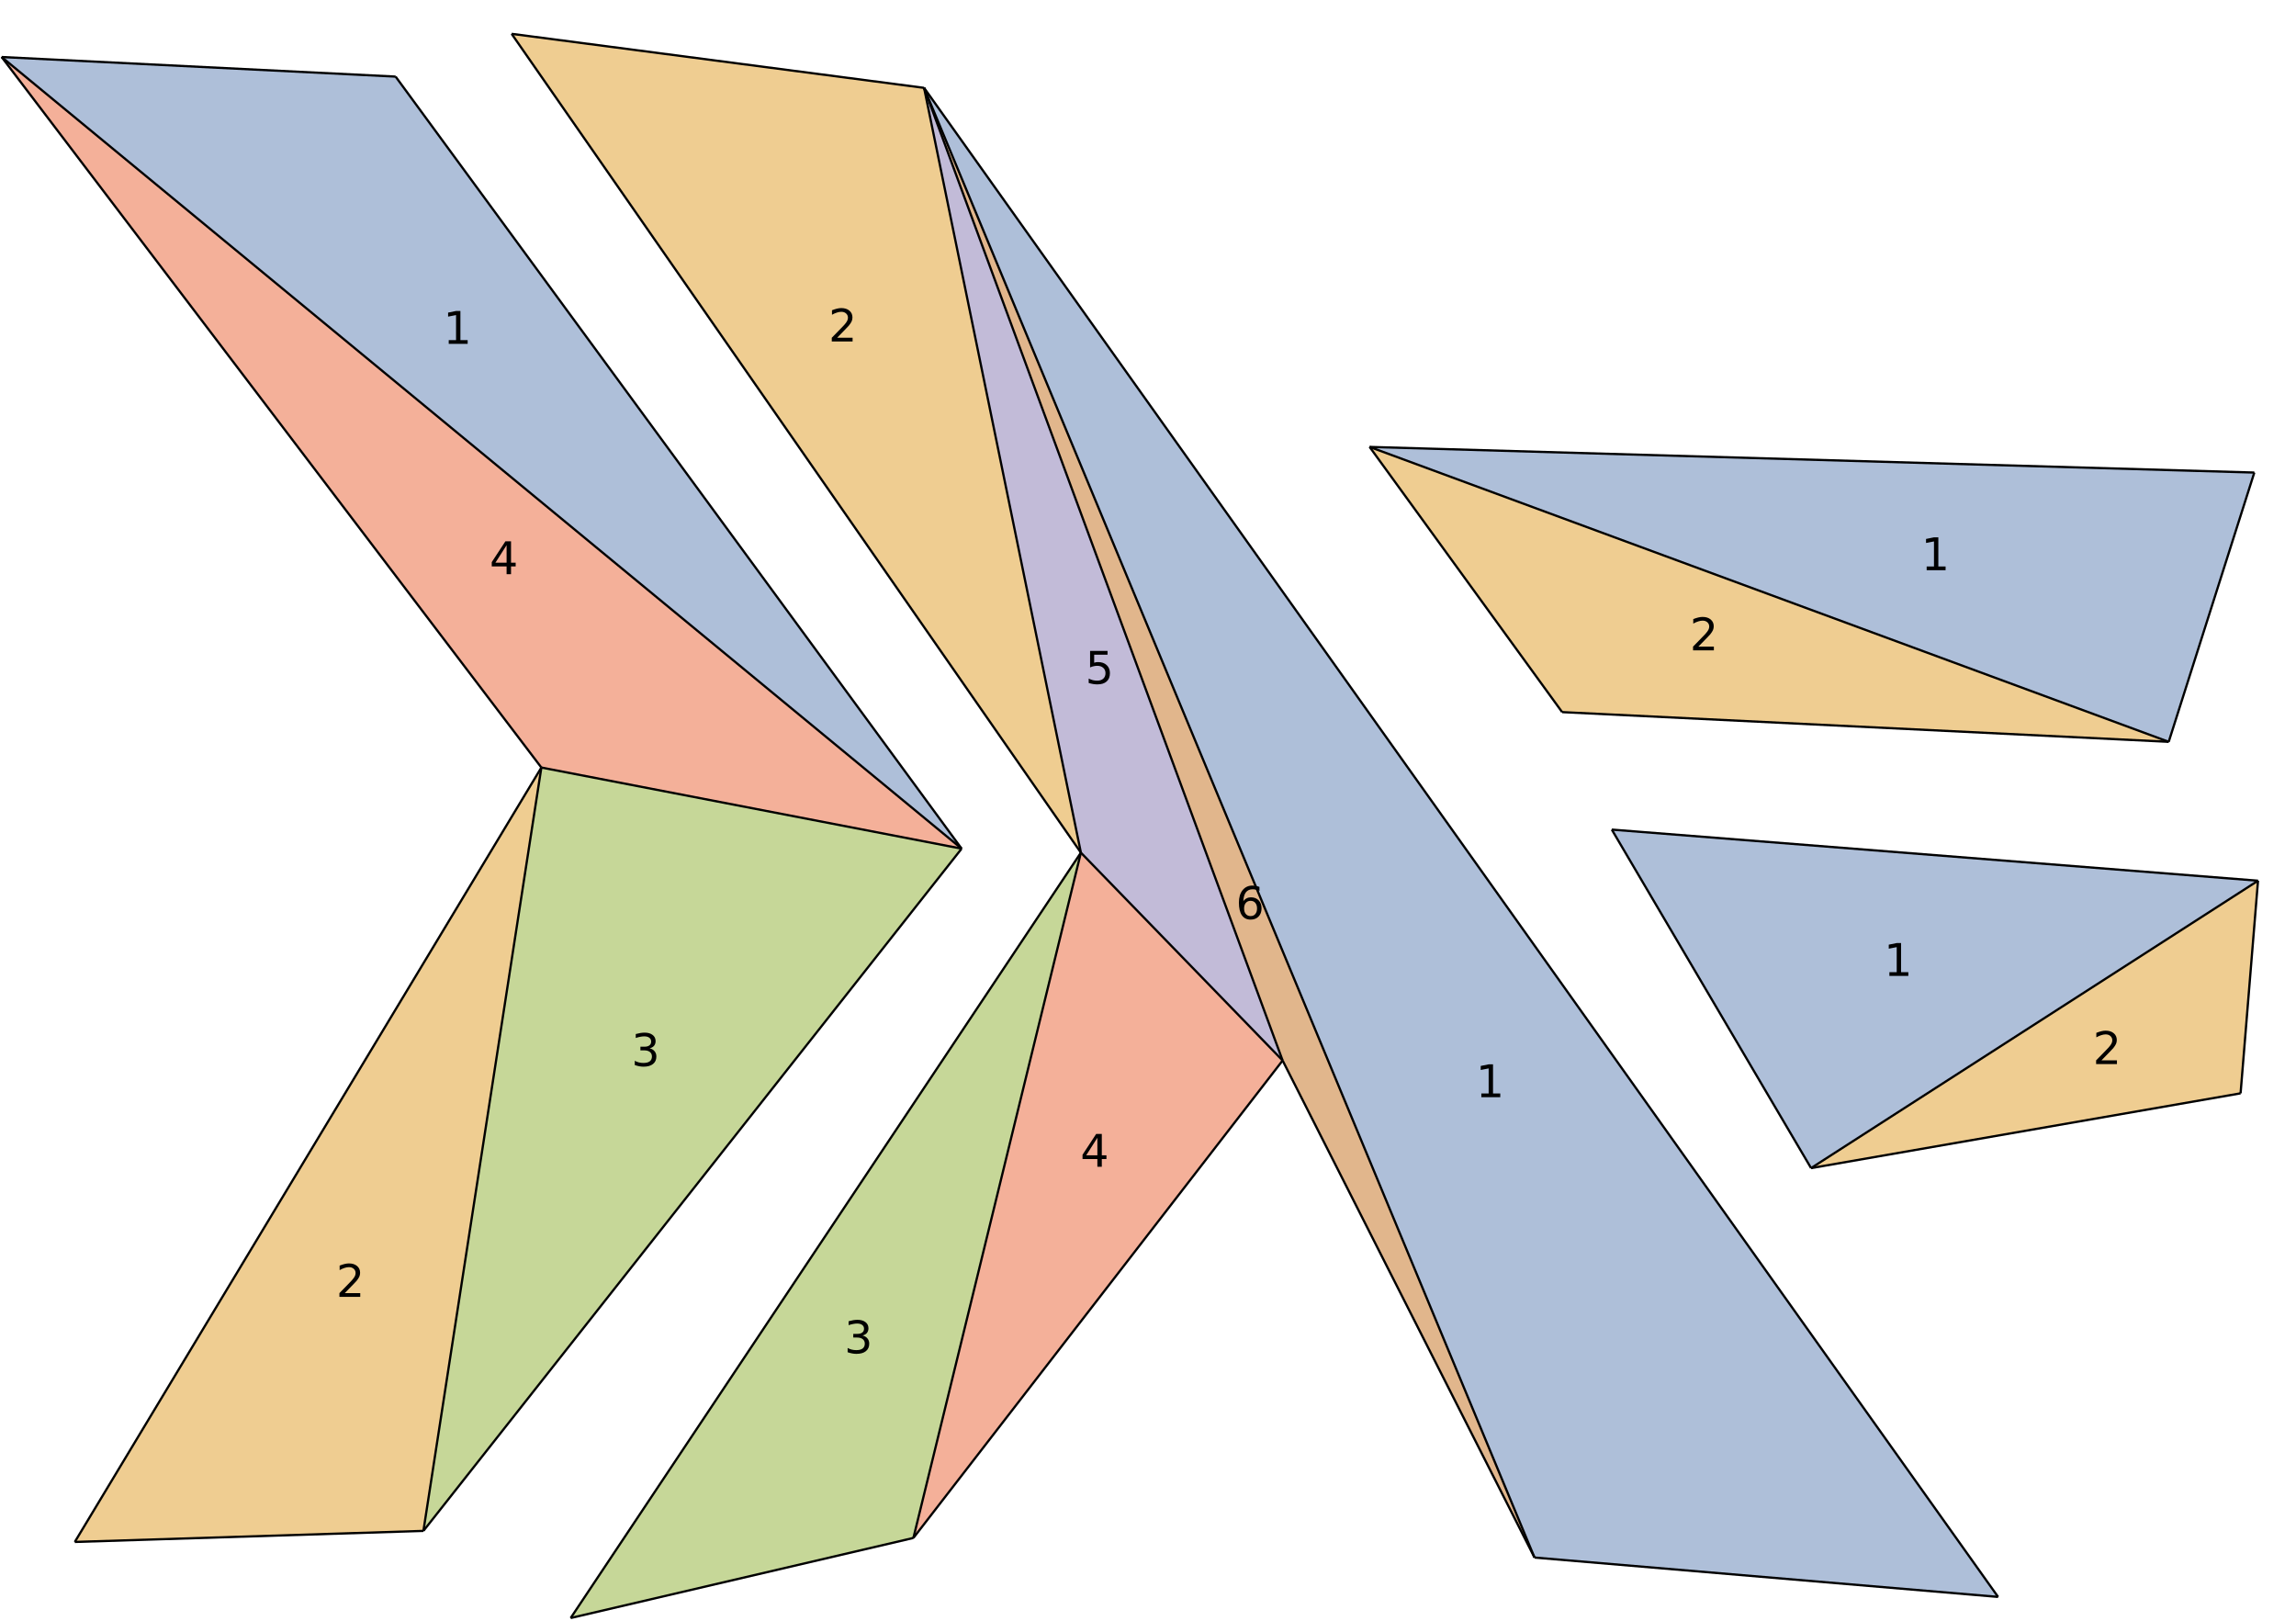
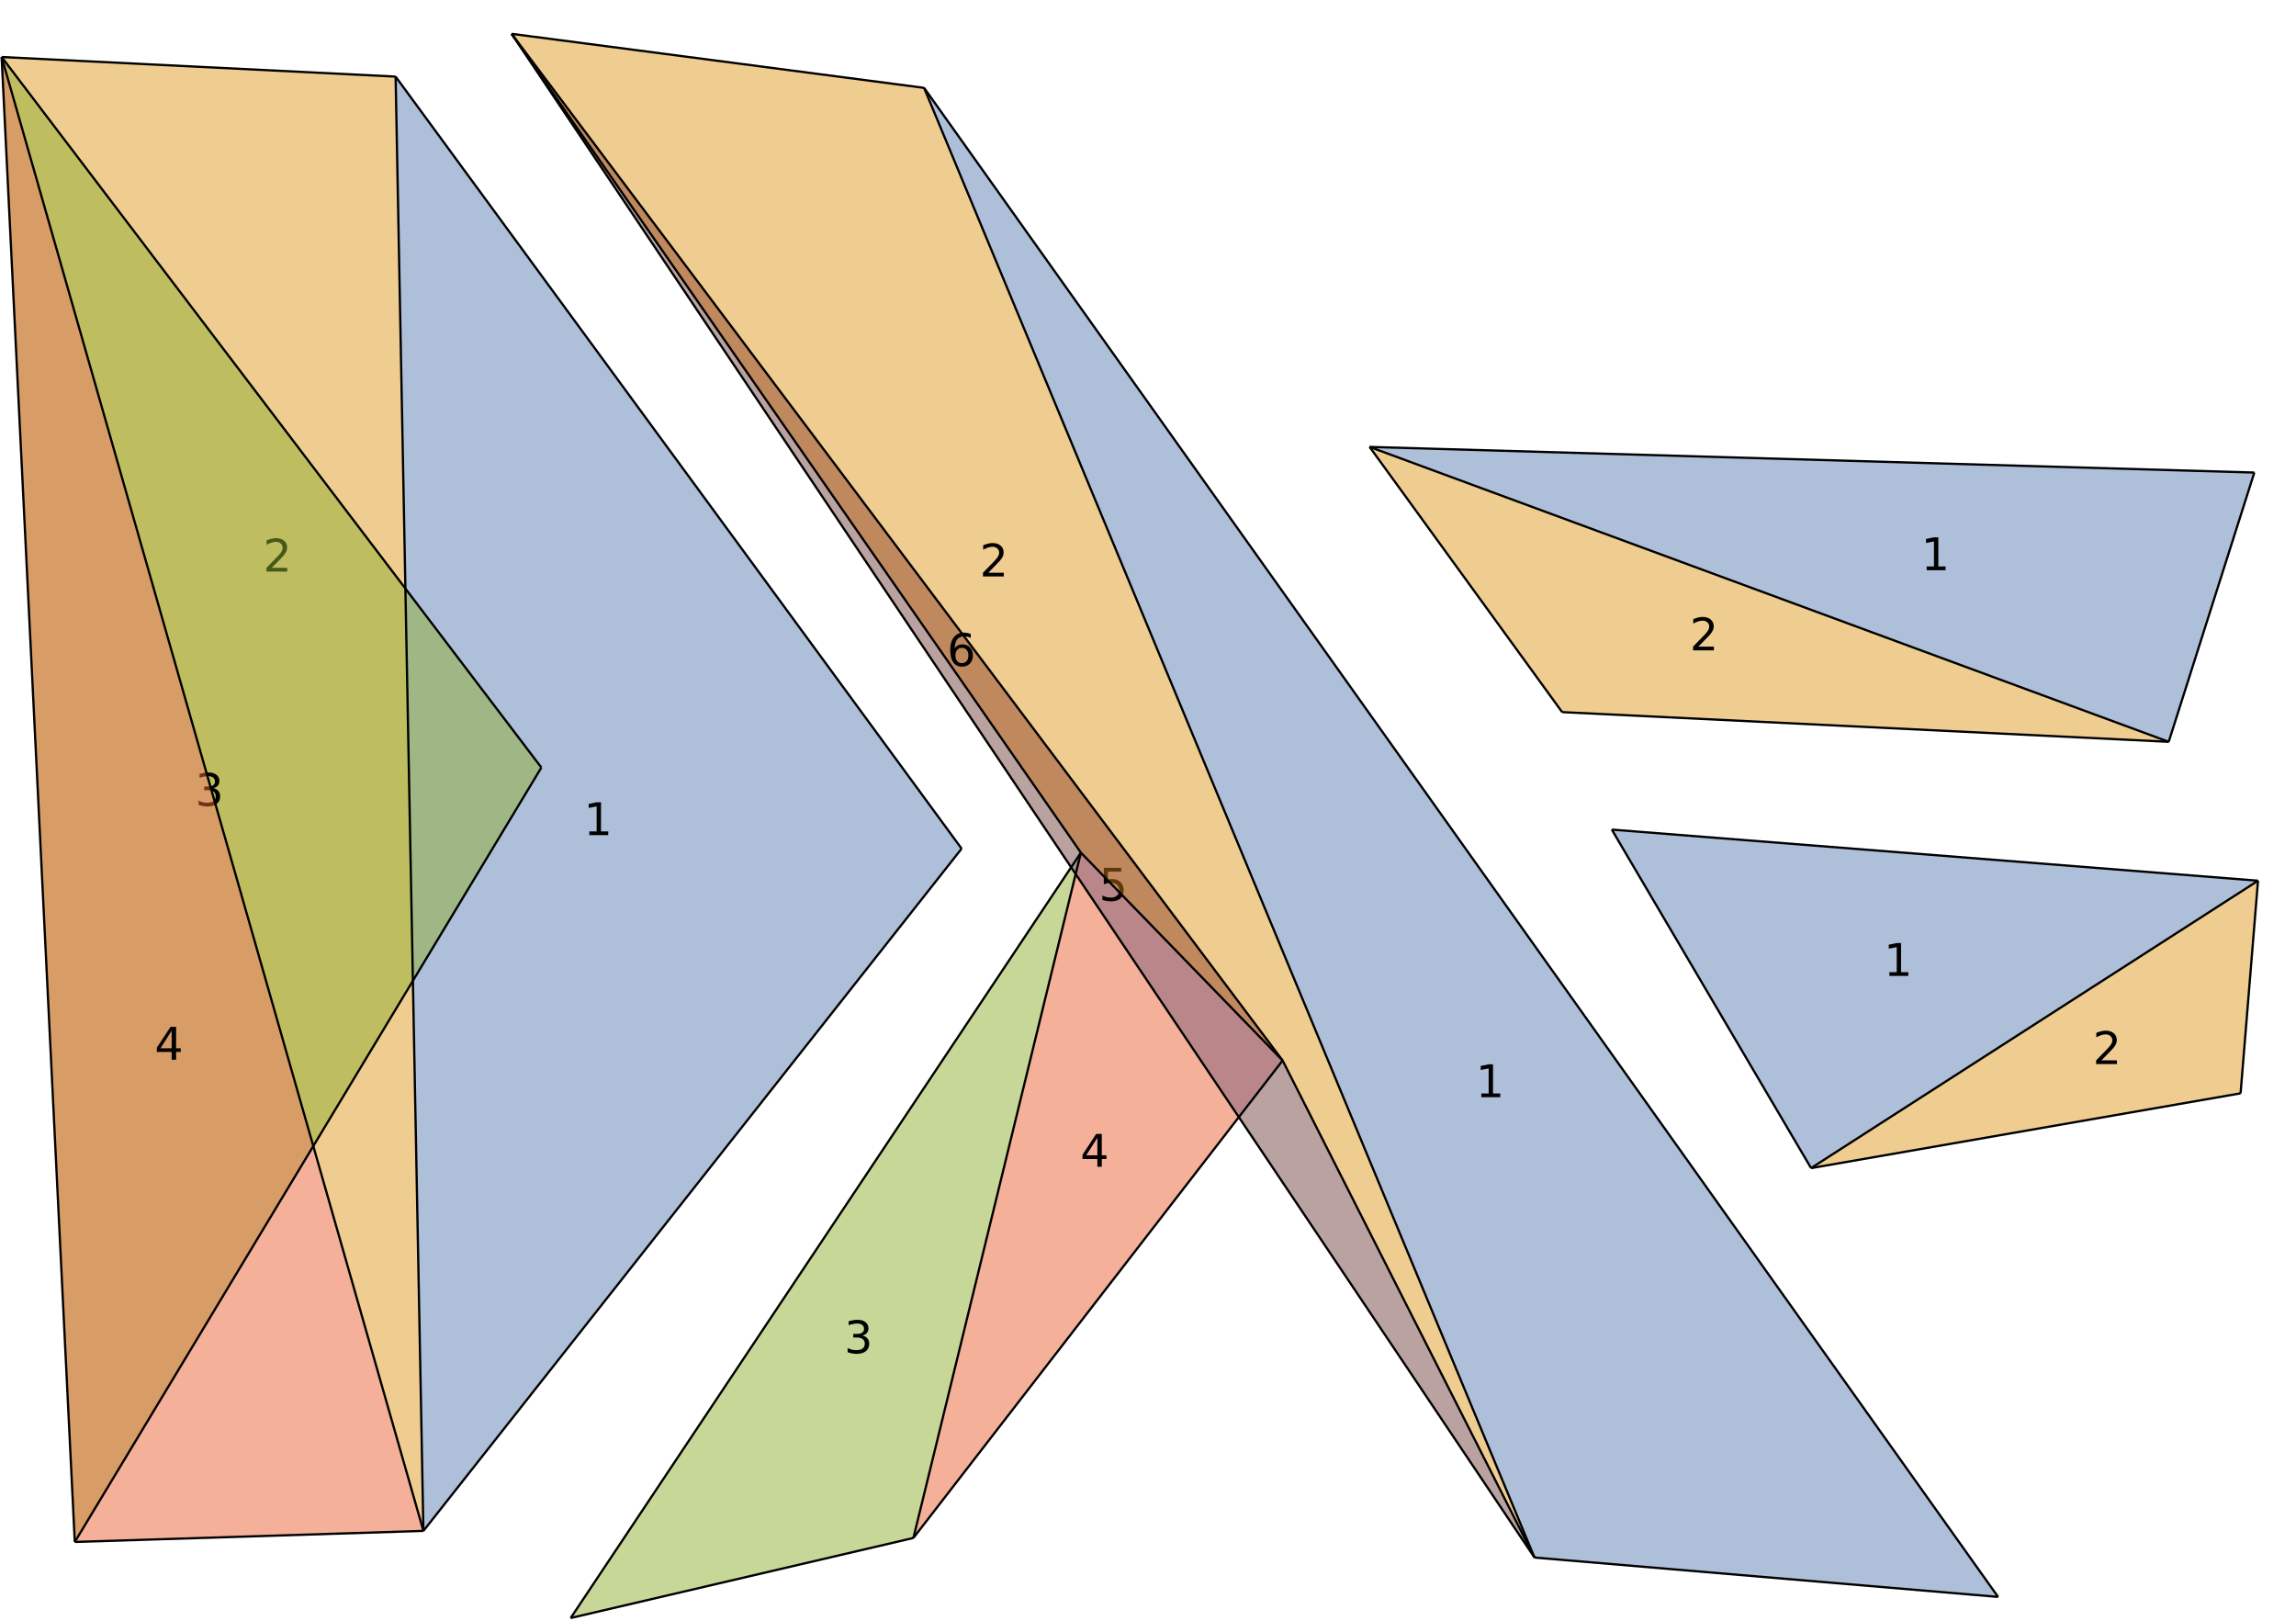
<svg xmlns="http://www.w3.org/2000/svg" xmlns:xlink="http://www.w3.org/1999/xlink" width="510pt" height="360pt" viewBox="0 0 510 360" version="1.1">
  <defs>
    <g>
      <symbol overflow="visible" id="glyph0-0">
        <path style="stroke:none;" d="M 0.5 1.766 L 0.5 -7.047 L 5.5 -7.047 L 5.5 1.766 Z M 1.062 1.219 L 4.938 1.219 L 4.938 -6.484 L 1.062 -6.484 Z M 1.062 1.219 " />
      </symbol>
      <symbol overflow="visible" id="glyph0-1">
        <path style="stroke:none;" d="M 1.234 -0.828 L 2.859 -0.828 L 2.859 -6.391 L 1.094 -6.047 L 1.094 -6.938 L 2.844 -7.297 L 3.828 -7.297 L 3.828 -0.828 L 5.438 -0.828 L 5.438 0 L 1.234 0 Z M 1.234 -0.828 " />
      </symbol>
      <symbol overflow="visible" id="glyph0-2">
        <path style="stroke:none;" d="M 1.922 -0.828 L 5.359 -0.828 L 5.359 0 L 0.734 0 L 0.734 -0.828 C 1.109 -1.211 1.617 -1.734 2.266 -2.391 C 2.91 -3.047 3.316 -3.469 3.484 -3.656 C 3.797 -4.008 4.016 -4.305 4.141 -4.547 C 4.266 -4.797 4.328 -5.039 4.328 -5.281 C 4.328 -5.664 4.191 -5.977 3.922 -6.219 C 3.648 -6.469 3.297 -6.594 2.859 -6.594 C 2.547 -6.594 2.219 -6.535 1.875 -6.422 C 1.539 -6.316 1.176 -6.156 0.781 -5.938 L 0.781 -6.938 C 1.176 -7.094 1.547 -7.211 1.891 -7.297 C 2.234 -7.379 2.551 -7.422 2.844 -7.422 C 3.594 -7.422 4.191 -7.234 4.641 -6.859 C 5.098 -6.484 5.328 -5.977 5.328 -5.344 C 5.328 -5.039 5.27 -4.754 5.156 -4.484 C 5.039 -4.223 4.836 -3.91 4.547 -3.547 C 4.461 -3.453 4.203 -3.176 3.766 -2.719 C 3.328 -2.27 2.711 -1.641 1.922 -0.828 Z M 1.922 -0.828 " />
      </symbol>
      <symbol overflow="visible" id="glyph0-3">
        <path style="stroke:none;" d="M 4.062 -3.938 C 4.531 -3.832 4.895 -3.617 5.156 -3.297 C 5.426 -2.984 5.562 -2.594 5.562 -2.125 C 5.562 -1.406 5.312 -0.848 4.812 -0.453 C 4.32 -0.055 3.617 0.141 2.703 0.141 C 2.398 0.141 2.086 0.109 1.766 0.047 C 1.441 -0.016 1.109 -0.102 0.766 -0.219 L 0.766 -1.172 C 1.035 -1.016 1.332 -0.895 1.656 -0.812 C 1.988 -0.727 2.332 -0.688 2.688 -0.688 C 3.301 -0.688 3.77 -0.805 4.094 -1.047 C 4.414 -1.297 4.578 -1.656 4.578 -2.125 C 4.578 -2.551 4.426 -2.883 4.125 -3.125 C 3.82 -3.363 3.406 -3.484 2.875 -3.484 L 2.016 -3.484 L 2.016 -4.297 L 2.906 -4.297 C 3.395 -4.297 3.766 -4.395 4.016 -4.594 C 4.273 -4.789 4.406 -5.07 4.406 -5.438 C 4.406 -5.801 4.27 -6.082 4 -6.281 C 3.738 -6.488 3.363 -6.594 2.875 -6.594 C 2.602 -6.594 2.312 -6.562 2 -6.5 C 1.688 -6.445 1.348 -6.359 0.984 -6.234 L 0.984 -7.109 C 1.359 -7.211 1.707 -7.289 2.031 -7.344 C 2.363 -7.395 2.672 -7.422 2.953 -7.422 C 3.703 -7.422 4.297 -7.25 4.734 -6.906 C 5.172 -6.57 5.391 -6.113 5.391 -5.531 C 5.391 -5.125 5.273 -4.781 5.047 -4.5 C 4.816 -4.227 4.488 -4.039 4.062 -3.938 Z M 4.062 -3.938 " />
      </symbol>
      <symbol overflow="visible" id="glyph0-4">
        <path style="stroke:none;" d="M 3.781 -6.438 L 1.297 -2.547 L 3.781 -2.547 Z M 3.516 -7.297 L 4.766 -7.297 L 4.766 -2.547 L 5.797 -2.547 L 5.797 -1.719 L 4.766 -1.719 L 4.766 0 L 3.781 0 L 3.781 -1.719 L 0.484 -1.719 L 0.484 -2.672 Z M 3.516 -7.297 " />
      </symbol>
      <symbol overflow="visible" id="glyph0-5">
        <path style="stroke:none;" d="M 1.078 -7.297 L 4.953 -7.297 L 4.953 -6.453 L 1.984 -6.453 L 1.984 -4.672 C 2.129 -4.723 2.27 -4.758 2.406 -4.781 C 2.551 -4.801 2.695 -4.812 2.844 -4.812 C 3.656 -4.812 4.297 -4.586 4.766 -4.141 C 5.242 -3.703 5.484 -3.102 5.484 -2.344 C 5.484 -1.551 5.238 -0.938 4.75 -0.5 C 4.27 -0.07 3.582 0.141 2.688 0.141 C 2.383 0.141 2.07 0.113 1.75 0.062 C 1.438 0.008 1.109 -0.066 0.766 -0.172 L 0.766 -1.156 C 1.066 -1 1.375 -0.879 1.688 -0.797 C 2 -0.723 2.328 -0.688 2.672 -0.688 C 3.234 -0.688 3.676 -0.832 4 -1.125 C 4.332 -1.426 4.5 -1.832 4.5 -2.344 C 4.5 -2.844 4.332 -3.238 4 -3.531 C 3.676 -3.832 3.234 -3.984 2.672 -3.984 C 2.41 -3.984 2.145 -3.953 1.875 -3.891 C 1.613 -3.836 1.348 -3.75 1.078 -3.625 Z M 1.078 -7.297 " />
      </symbol>
      <symbol overflow="visible" id="glyph0-6">
        <path style="stroke:none;" d="M 3.297 -4.031 C 2.859 -4.031 2.508 -3.879 2.25 -3.578 C 1.988 -3.273 1.859 -2.863 1.859 -2.344 C 1.859 -1.812 1.988 -1.395 2.25 -1.094 C 2.508 -0.789 2.859 -0.641 3.297 -0.641 C 3.742 -0.641 4.094 -0.789 4.344 -1.094 C 4.602 -1.395 4.734 -1.812 4.734 -2.344 C 4.734 -2.863 4.602 -3.273 4.344 -3.578 C 4.094 -3.879 3.742 -4.031 3.297 -4.031 Z M 5.266 -7.125 L 5.266 -6.234 C 5.016 -6.348 4.758 -6.438 4.5 -6.5 C 4.25 -6.562 4.004 -6.594 3.766 -6.594 C 3.109 -6.594 2.609 -6.375 2.266 -5.938 C 1.922 -5.5 1.727 -4.832 1.688 -3.938 C 1.875 -4.219 2.113 -4.43 2.406 -4.578 C 2.695 -4.734 3.016 -4.812 3.359 -4.812 C 4.086 -4.812 4.664 -4.586 5.094 -4.141 C 5.52 -3.703 5.734 -3.102 5.734 -2.344 C 5.734 -1.594 5.508 -0.988 5.062 -0.531 C 4.625 -0.082 4.035 0.141 3.297 0.141 C 2.453 0.141 1.805 -0.18 1.359 -0.828 C 0.922 -1.473 0.703 -2.41 0.703 -3.641 C 0.703 -4.785 0.973 -5.703 1.516 -6.391 C 2.066 -7.078 2.801 -7.422 3.719 -7.422 C 3.969 -7.422 4.219 -7.395 4.469 -7.344 C 4.719 -7.301 4.984 -7.227 5.266 -7.125 Z M 5.266 -7.125 " />
      </symbol>
    </g>
  </defs>
  <g id="3_haskell_logo">
-     <path style=" stroke:none;fill-rule:nonzero;fill:rgb(36.842%,50.678%,70.98%);fill-opacity:0.5;" d="M 0.363 12.664 L 87.875 17.016 L 213.598 188.504 Z M 0.363 12.664 " />
+     <path style=" stroke:none;fill-rule:nonzero;fill:rgb(36.842%,50.678%,70.98%);fill-opacity:0.5;" d="M 87.875 17.016 L 213.598 188.504 L 94.051 340.047 Z M 87.875 17.016 " />
    <g style="fill:rgb(0%,0%,0%);fill-opacity:1;">
-       <use xlink:href="#glyph0-1" x="98.441" y="76.375" />
+       <use xlink:href="#glyph0-1" x="129.668" y="185.504" />
    </g>
-     <path style=" stroke:none;fill-rule:nonzero;fill:rgb(88.072%,61.104%,14.205%);fill-opacity:0.5;" d="M 94.051 340.047 L 16.613 342.5 L 120.25 170.488 Z M 94.051 340.047 " />
+     <path style=" stroke:none;fill-rule:nonzero;fill:rgb(88.072%,61.104%,14.205%);fill-opacity:0.5;" d="M 0.363 12.664 L 87.875 17.016 L 94.051 340.047 Z M 0.363 12.664 " />
    <g style="fill:rgb(0%,0%,0%);fill-opacity:1;">
-       <use xlink:href="#glyph0-2" x="74.66" y="288.055" />
+       <use xlink:href="#glyph0-2" x="58.449" y="126.953" />
    </g>
-     <path style=" stroke:none;fill-rule:nonzero;fill:rgb(56.018%,69.157%,19.488%);fill-opacity:0.5;" d="M 213.598 188.504 L 94.051 340.047 L 120.25 170.488 Z M 213.598 188.504 " />
+     <path style=" stroke:none;fill-rule:nonzero;fill:rgb(56.018%,69.157%,19.488%);fill-opacity:0.5;" d="M 16.613 342.5 L 120.25 170.488 L 0.363 12.664 Z M 16.613 342.5 " />
    <g style="fill:rgb(0%,0%,0%);fill-opacity:1;">
-       <use xlink:href="#glyph0-3" x="140.234" y="236.793" />
+       <use xlink:href="#glyph0-3" x="43.344" y="179" />
    </g>
-     <path style=" stroke:none;fill-rule:nonzero;fill:rgb(92.253%,38.563%,20.918%);fill-opacity:0.5;" d="M 213.598 188.504 L 120.25 170.488 L 0.363 12.664 Z M 213.598 188.504 " />
+     <path style=" stroke:none;fill-rule:nonzero;fill:rgb(92.253%,38.563%,20.918%);fill-opacity:0.5;" d="M 16.613 342.5 L 0.363 12.664 L 94.051 340.047 Z M 16.613 342.5 " />
    <g style="fill:rgb(0%,0%,0%);fill-opacity:1;">
-       <use xlink:href="#glyph0-4" x="108.746" y="127.535" />
+       <use xlink:href="#glyph0-4" x="34.352" y="235.387" />
    </g>
+     <path style="fill:none;stroke-width:0.5;stroke-linecap:butt;stroke-linejoin:miter;stroke:rgb(0%,0%,0%);stroke-opacity:1;stroke-miterlimit:10;" d="M 77.875 7.016 L 203.598 178.504 " transform="matrix(1,0,0,1,10,10)" />
+     <path style="fill:none;stroke-width:0.5;stroke-linecap:butt;stroke-linejoin:miter;stroke:rgb(0%,0%,0%);stroke-opacity:1;stroke-miterlimit:10;" d="M 84.051 330.047 L 203.598 178.504 " transform="matrix(1,0,0,1,10,10)" />
+     <path style="fill:none;stroke-width:0.5;stroke-linecap:butt;stroke-linejoin:miter;stroke:rgb(0%,0%,0%);stroke-opacity:1;stroke-miterlimit:10;" d="M 77.875 7.016 L 84.051 330.047 " transform="matrix(1,0,0,1,10,10)" />
    <path style="fill:none;stroke-width:0.5;stroke-linecap:butt;stroke-linejoin:miter;stroke:rgb(0%,0%,0%);stroke-opacity:1;stroke-miterlimit:10;" d="M -9.637 2.664 L 77.875 7.016 " transform="matrix(1,0,0,1,10,10)" />
-     <path style="fill:none;stroke-width:0.5;stroke-linecap:butt;stroke-linejoin:miter;stroke:rgb(0%,0%,0%);stroke-opacity:1;stroke-miterlimit:10;" d="M 77.875 7.016 L 203.598 178.504 " transform="matrix(1,0,0,1,10,10)" />
-     <path style="fill:none;stroke-width:0.5;stroke-linecap:butt;stroke-linejoin:miter;stroke:rgb(0%,0%,0%);stroke-opacity:1;stroke-miterlimit:10;" d="M -9.637 2.664 L 203.598 178.504 " transform="matrix(1,0,0,1,10,10)" />
+     <path style="fill:none;stroke-width:0.5;stroke-linecap:butt;stroke-linejoin:miter;stroke:rgb(0%,0%,0%);stroke-opacity:1;stroke-miterlimit:10;" d="M -9.637 2.664 L 84.051 330.047 " transform="matrix(1,0,0,1,10,10)" />
+     <path style="fill:none;stroke-width:0.5;stroke-linecap:butt;stroke-linejoin:miter;stroke:rgb(0%,0%,0%);stroke-opacity:1;stroke-miterlimit:10;" d="M 6.613 332.5 L 110.25 160.488 " transform="matrix(1,0,0,1,10,10)" />
+     <path style="fill:none;stroke-width:0.5;stroke-linecap:butt;stroke-linejoin:miter;stroke:rgb(0%,0%,0%);stroke-opacity:1;stroke-miterlimit:10;" d="M -9.637 2.664 L 110.25 160.488 " transform="matrix(1,0,0,1,10,10)" />
+     <path style="fill:none;stroke-width:0.5;stroke-linecap:butt;stroke-linejoin:miter;stroke:rgb(0%,0%,0%);stroke-opacity:1;stroke-miterlimit:10;" d="M -9.637 2.664 L 6.613 332.5 " transform="matrix(1,0,0,1,10,10)" />
    <path style="fill:none;stroke-width:0.5;stroke-linecap:butt;stroke-linejoin:miter;stroke:rgb(0%,0%,0%);stroke-opacity:1;stroke-miterlimit:10;" d="M 6.613 332.5 L 84.051 330.047 " transform="matrix(1,0,0,1,10,10)" />
-     <path style="fill:none;stroke-width:0.5;stroke-linecap:butt;stroke-linejoin:miter;stroke:rgb(0%,0%,0%);stroke-opacity:1;stroke-miterlimit:10;" d="M 6.613 332.5 L 110.25 160.488 " transform="matrix(1,0,0,1,10,10)" />
-     <path style="fill:none;stroke-width:0.5;stroke-linecap:butt;stroke-linejoin:miter;stroke:rgb(0%,0%,0%);stroke-opacity:1;stroke-miterlimit:10;" d="M 84.051 330.047 L 110.25 160.488 " transform="matrix(1,0,0,1,10,10)" />
-     <path style="fill:none;stroke-width:0.5;stroke-linecap:butt;stroke-linejoin:miter;stroke:rgb(0%,0%,0%);stroke-opacity:1;stroke-miterlimit:10;" d="M 84.051 330.047 L 203.598 178.504 " transform="matrix(1,0,0,1,10,10)" />
-     <path style="fill:none;stroke-width:0.5;stroke-linecap:butt;stroke-linejoin:miter;stroke:rgb(0%,0%,0%);stroke-opacity:1;stroke-miterlimit:10;" d="M 110.25 160.488 L 203.598 178.504 " transform="matrix(1,0,0,1,10,10)" />
-     <path style="fill:none;stroke-width:0.5;stroke-linecap:butt;stroke-linejoin:miter;stroke:rgb(0%,0%,0%);stroke-opacity:1;stroke-miterlimit:10;" d="M -9.637 2.664 L 110.25 160.488 " transform="matrix(1,0,0,1,10,10)" />
    <path style=" stroke:none;fill-rule:nonzero;fill:rgb(36.842%,50.678%,70.98%);fill-opacity:0.5;" d="M 205.262 19.516 L 443.824 354.707 L 340.852 345.965 Z M 205.262 19.516 " />
    <g style="fill:rgb(0%,0%,0%);fill-opacity:1;">
      <use xlink:href="#glyph0-1" x="327.809" y="243.711" />
    </g>
-     <path style=" stroke:none;fill-rule:nonzero;fill:rgb(88.072%,61.104%,14.205%);fill-opacity:0.5;" d="M 240.094 189.395 L 113.648 7.516 L 205.262 19.516 Z M 240.094 189.395 " />
+     <path style=" stroke:none;fill-rule:nonzero;fill:rgb(88.072%,61.104%,14.205%);fill-opacity:0.5;" d="M 113.648 7.516 L 205.262 19.516 L 340.852 345.965 Z M 113.648 7.516 " />
    <g style="fill:rgb(0%,0%,0%);fill-opacity:1;">
-       <use xlink:href="#glyph0-2" x="184.023" y="75.852" />
+       <use xlink:href="#glyph0-2" x="217.609" y="128.043" />
    </g>
    <path style=" stroke:none;fill-rule:nonzero;fill:rgb(56.018%,69.157%,19.488%);fill-opacity:0.5;" d="M 202.891 341.613 L 126.762 359.395 L 240.094 189.395 Z M 202.891 341.613 " />
    <g style="fill:rgb(0%,0%,0%);fill-opacity:1;">
      <use xlink:href="#glyph0-3" x="187.516" y="300.582" />
    </g>
    <path style=" stroke:none;fill-rule:nonzero;fill:rgb(92.253%,38.563%,20.918%);fill-opacity:0.5;" d="M 284.902 235.559 L 202.891 341.613 L 240.094 189.395 Z M 284.902 235.559 " />
    <g style="fill:rgb(0%,0%,0%);fill-opacity:1;">
      <use xlink:href="#glyph0-4" x="239.973" y="259.168" />
    </g>
-     <path style=" stroke:none;fill-rule:nonzero;fill:rgb(52.849%,47.062%,70.135%);fill-opacity:0.5;" d="M 284.902 235.559 L 240.094 189.395 L 205.262 19.516 Z M 284.902 235.559 " />
+     <path style=" stroke:none;fill-rule:nonzero;fill:rgb(52.849%,47.062%,70.135%);fill-opacity:0.5;" d="M 113.648 7.516 L 340.852 345.965 L 284.902 235.559 Z M 113.648 7.516 " />
    <g style="fill:rgb(0%,0%,0%);fill-opacity:1;">
-       <use xlink:href="#glyph0-5" x="241.059" y="151.875" />
+       <use xlink:href="#glyph0-5" x="244.105" y="200.066" />
    </g>
-     <path style=" stroke:none;fill-rule:nonzero;fill:rgb(77.208%,43.155%,10.239%);fill-opacity:0.5;" d="M 284.902 235.559 L 205.262 19.516 L 340.852 345.965 Z M 284.902 235.559 " />
+     <path style=" stroke:none;fill-rule:nonzero;fill:rgb(77.208%,43.155%,10.239%);fill-opacity:0.5;" d="M 113.648 7.516 L 284.902 235.559 L 240.094 189.395 Z M 113.648 7.516 " />
    <g style="fill:rgb(0%,0%,0%);fill-opacity:1;">
-       <use xlink:href="#glyph0-6" x="274.488" y="204.125" />
+       <use xlink:href="#glyph0-6" x="210.367" y="147.938" />
    </g>
    <path style="fill:none;stroke-width:0.5;stroke-linecap:butt;stroke-linejoin:miter;stroke:rgb(0%,0%,0%);stroke-opacity:1;stroke-miterlimit:10;" d="M 195.262 9.516 L 433.824 344.707 " transform="matrix(1,0,0,1,10,10)" />
    <path style="fill:none;stroke-width:0.5;stroke-linecap:butt;stroke-linejoin:miter;stroke:rgb(0%,0%,0%);stroke-opacity:1;stroke-miterlimit:10;" d="M 330.852 335.965 L 433.824 344.707 " transform="matrix(1,0,0,1,10,10)" />
    <path style="fill:none;stroke-width:0.5;stroke-linecap:butt;stroke-linejoin:miter;stroke:rgb(0%,0%,0%);stroke-opacity:1;stroke-miterlimit:10;" d="M 195.262 9.516 L 330.852 335.965 " transform="matrix(1,0,0,1,10,10)" />
-     <path style="fill:none;stroke-width:0.5;stroke-linecap:butt;stroke-linejoin:miter;stroke:rgb(0%,0%,0%);stroke-opacity:1;stroke-miterlimit:10;" d="M 103.648 -2.484 L 230.094 179.395 " transform="matrix(1,0,0,1,10,10)" />
    <path style="fill:none;stroke-width:0.5;stroke-linecap:butt;stroke-linejoin:miter;stroke:rgb(0%,0%,0%);stroke-opacity:1;stroke-miterlimit:10;" d="M 103.648 -2.484 L 195.262 9.516 " transform="matrix(1,0,0,1,10,10)" />
-     <path style="fill:none;stroke-width:0.5;stroke-linecap:butt;stroke-linejoin:miter;stroke:rgb(0%,0%,0%);stroke-opacity:1;stroke-miterlimit:10;" d="M 195.262 9.516 L 230.094 179.395 " transform="matrix(1,0,0,1,10,10)" />
+     <path style="fill:none;stroke-width:0.5;stroke-linecap:butt;stroke-linejoin:miter;stroke:rgb(0%,0%,0%);stroke-opacity:1;stroke-miterlimit:10;" d="M 103.648 -2.484 L 330.852 335.965 " transform="matrix(1,0,0,1,10,10)" />
    <path style="fill:none;stroke-width:0.5;stroke-linecap:butt;stroke-linejoin:miter;stroke:rgb(0%,0%,0%);stroke-opacity:1;stroke-miterlimit:10;" d="M 116.762 349.395 L 192.891 331.613 " transform="matrix(1,0,0,1,10,10)" />
    <path style="fill:none;stroke-width:0.5;stroke-linecap:butt;stroke-linejoin:miter;stroke:rgb(0%,0%,0%);stroke-opacity:1;stroke-miterlimit:10;" d="M 116.762 349.395 L 230.094 179.395 " transform="matrix(1,0,0,1,10,10)" />
    <path style="fill:none;stroke-width:0.5;stroke-linecap:butt;stroke-linejoin:miter;stroke:rgb(0%,0%,0%);stroke-opacity:1;stroke-miterlimit:10;" d="M 192.891 331.613 L 230.094 179.395 " transform="matrix(1,0,0,1,10,10)" />
    <path style="fill:none;stroke-width:0.5;stroke-linecap:butt;stroke-linejoin:miter;stroke:rgb(0%,0%,0%);stroke-opacity:1;stroke-miterlimit:10;" d="M 192.891 331.613 L 274.902 225.559 " transform="matrix(1,0,0,1,10,10)" />
    <path style="fill:none;stroke-width:0.5;stroke-linecap:butt;stroke-linejoin:miter;stroke:rgb(0%,0%,0%);stroke-opacity:1;stroke-miterlimit:10;" d="M 230.094 179.395 L 274.902 225.559 " transform="matrix(1,0,0,1,10,10)" />
-     <path style="fill:none;stroke-width:0.5;stroke-linecap:butt;stroke-linejoin:miter;stroke:rgb(0%,0%,0%);stroke-opacity:1;stroke-miterlimit:10;" d="M 195.262 9.516 L 274.902 225.559 " transform="matrix(1,0,0,1,10,10)" />
    <path style="fill:none;stroke-width:0.5;stroke-linecap:butt;stroke-linejoin:miter;stroke:rgb(0%,0%,0%);stroke-opacity:1;stroke-miterlimit:10;" d="M 274.902 225.559 L 330.852 335.965 " transform="matrix(1,0,0,1,10,10)" />
+     <path style="fill:none;stroke-width:0.5;stroke-linecap:butt;stroke-linejoin:miter;stroke:rgb(0%,0%,0%);stroke-opacity:1;stroke-miterlimit:10;" d="M 103.648 -2.484 L 274.902 225.559 " transform="matrix(1,0,0,1,10,10)" />
+     <path style="fill:none;stroke-width:0.5;stroke-linecap:butt;stroke-linejoin:miter;stroke:rgb(0%,0%,0%);stroke-opacity:1;stroke-miterlimit:10;" d="M 103.648 -2.484 L 230.094 179.395 " transform="matrix(1,0,0,1,10,10)" />
    <path style=" stroke:none;fill-rule:nonzero;fill:rgb(36.842%,50.678%,70.98%);fill-opacity:0.5;" d="M 304.227 99.273 L 500.742 104.965 L 481.727 164.773 Z M 304.227 99.273 " />
    <g style="fill:rgb(0%,0%,0%);fill-opacity:1;">
      <use xlink:href="#glyph0-1" x="426.727" y="126.652" />
    </g>
    <path style=" stroke:none;fill-rule:nonzero;fill:rgb(88.072%,61.104%,14.205%);fill-opacity:0.5;" d="M 304.227 99.273 L 481.727 164.773 L 346.988 158.176 Z M 304.227 99.273 " />
    <g style="fill:rgb(0%,0%,0%);fill-opacity:1;">
      <use xlink:href="#glyph0-2" x="375.336" y="144.453" />
    </g>
    <path style="fill:none;stroke-width:0.5;stroke-linecap:butt;stroke-linejoin:miter;stroke:rgb(0%,0%,0%);stroke-opacity:1;stroke-miterlimit:10;" d="M 294.227 89.273 L 490.742 94.965 " transform="matrix(1,0,0,1,10,10)" />
    <path style="fill:none;stroke-width:0.5;stroke-linecap:butt;stroke-linejoin:miter;stroke:rgb(0%,0%,0%);stroke-opacity:1;stroke-miterlimit:10;" d="M 471.727 154.773 L 490.742 94.965 " transform="matrix(1,0,0,1,10,10)" />
    <path style="fill:none;stroke-width:0.5;stroke-linecap:butt;stroke-linejoin:miter;stroke:rgb(0%,0%,0%);stroke-opacity:1;stroke-miterlimit:10;" d="M 294.227 89.273 L 471.727 154.773 " transform="matrix(1,0,0,1,10,10)" />
    <path style="fill:none;stroke-width:0.5;stroke-linecap:butt;stroke-linejoin:miter;stroke:rgb(0%,0%,0%);stroke-opacity:1;stroke-miterlimit:10;" d="M 336.988 148.176 L 471.727 154.773 " transform="matrix(1,0,0,1,10,10)" />
    <path style="fill:none;stroke-width:0.5;stroke-linecap:butt;stroke-linejoin:miter;stroke:rgb(0%,0%,0%);stroke-opacity:1;stroke-miterlimit:10;" d="M 294.227 89.273 L 336.988 148.176 " transform="matrix(1,0,0,1,10,10)" />
    <path style=" stroke:none;fill-rule:nonzero;fill:rgb(36.842%,50.678%,70.98%);fill-opacity:0.5;" d="M 402.285 259.461 L 358.02 184.273 L 501.562 195.625 Z M 402.285 259.461 " />
    <g style="fill:rgb(0%,0%,0%);fill-opacity:1;">
      <use xlink:href="#glyph0-1" x="418.449" y="216.77" />
    </g>
    <path style=" stroke:none;fill-rule:nonzero;fill:rgb(88.072%,61.104%,14.205%);fill-opacity:0.5;" d="M 402.285 259.461 L 501.562 195.625 L 497.691 242.852 Z M 402.285 259.461 " />
    <g style="fill:rgb(0%,0%,0%);fill-opacity:1;">
      <use xlink:href="#glyph0-2" x="464.867" y="236.355" />
    </g>
    <path style="fill:none;stroke-width:0.5;stroke-linecap:butt;stroke-linejoin:miter;stroke:rgb(0%,0%,0%);stroke-opacity:1;stroke-miterlimit:10;" d="M 348.02 174.273 L 392.285 249.461 " transform="matrix(1,0,0,1,10,10)" />
    <path style="fill:none;stroke-width:0.5;stroke-linecap:butt;stroke-linejoin:miter;stroke:rgb(0%,0%,0%);stroke-opacity:1;stroke-miterlimit:10;" d="M 348.02 174.273 L 491.562 185.625 " transform="matrix(1,0,0,1,10,10)" />
    <path style="fill:none;stroke-width:0.5;stroke-linecap:butt;stroke-linejoin:miter;stroke:rgb(0%,0%,0%);stroke-opacity:1;stroke-miterlimit:10;" d="M 392.285 249.461 L 491.562 185.625 " transform="matrix(1,0,0,1,10,10)" />
    <path style="fill:none;stroke-width:0.5;stroke-linecap:butt;stroke-linejoin:miter;stroke:rgb(0%,0%,0%);stroke-opacity:1;stroke-miterlimit:10;" d="M 487.691 232.852 L 491.562 185.625 " transform="matrix(1,0,0,1,10,10)" />
    <path style="fill:none;stroke-width:0.5;stroke-linecap:butt;stroke-linejoin:miter;stroke:rgb(0%,0%,0%);stroke-opacity:1;stroke-miterlimit:10;" d="M 392.285 249.461 L 487.691 232.852 " transform="matrix(1,0,0,1,10,10)" />
  </g>
</svg>
